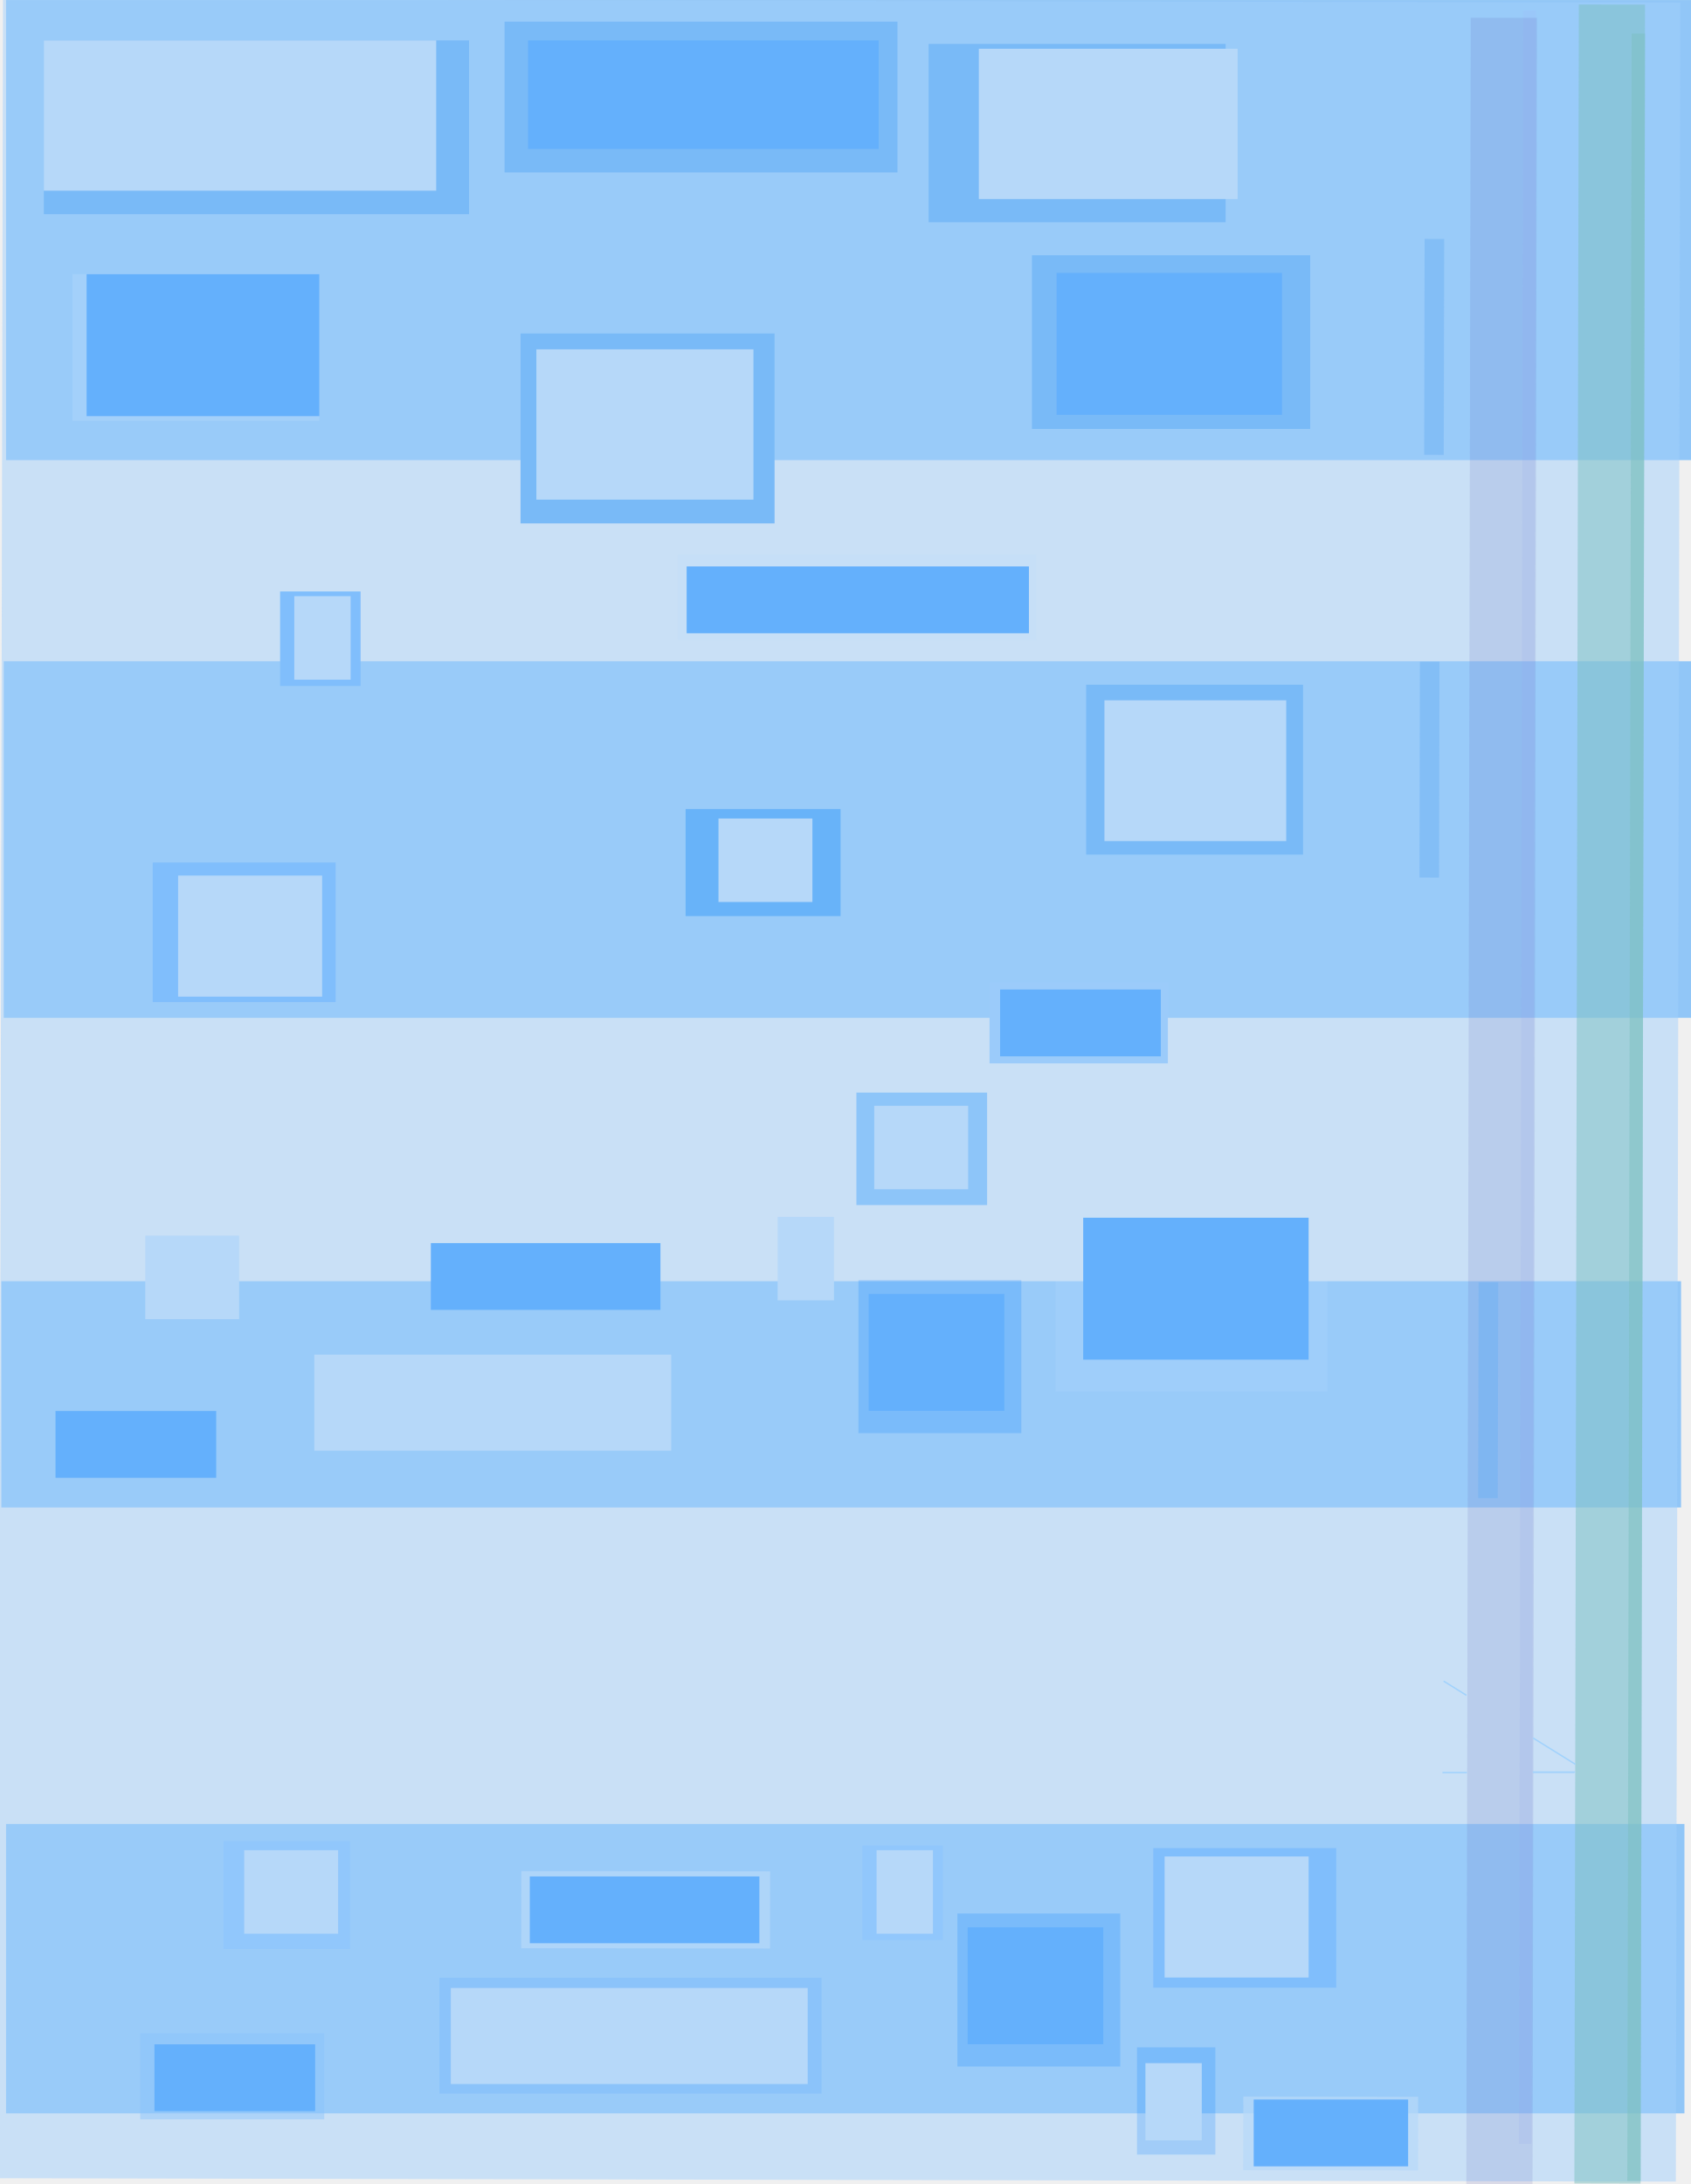
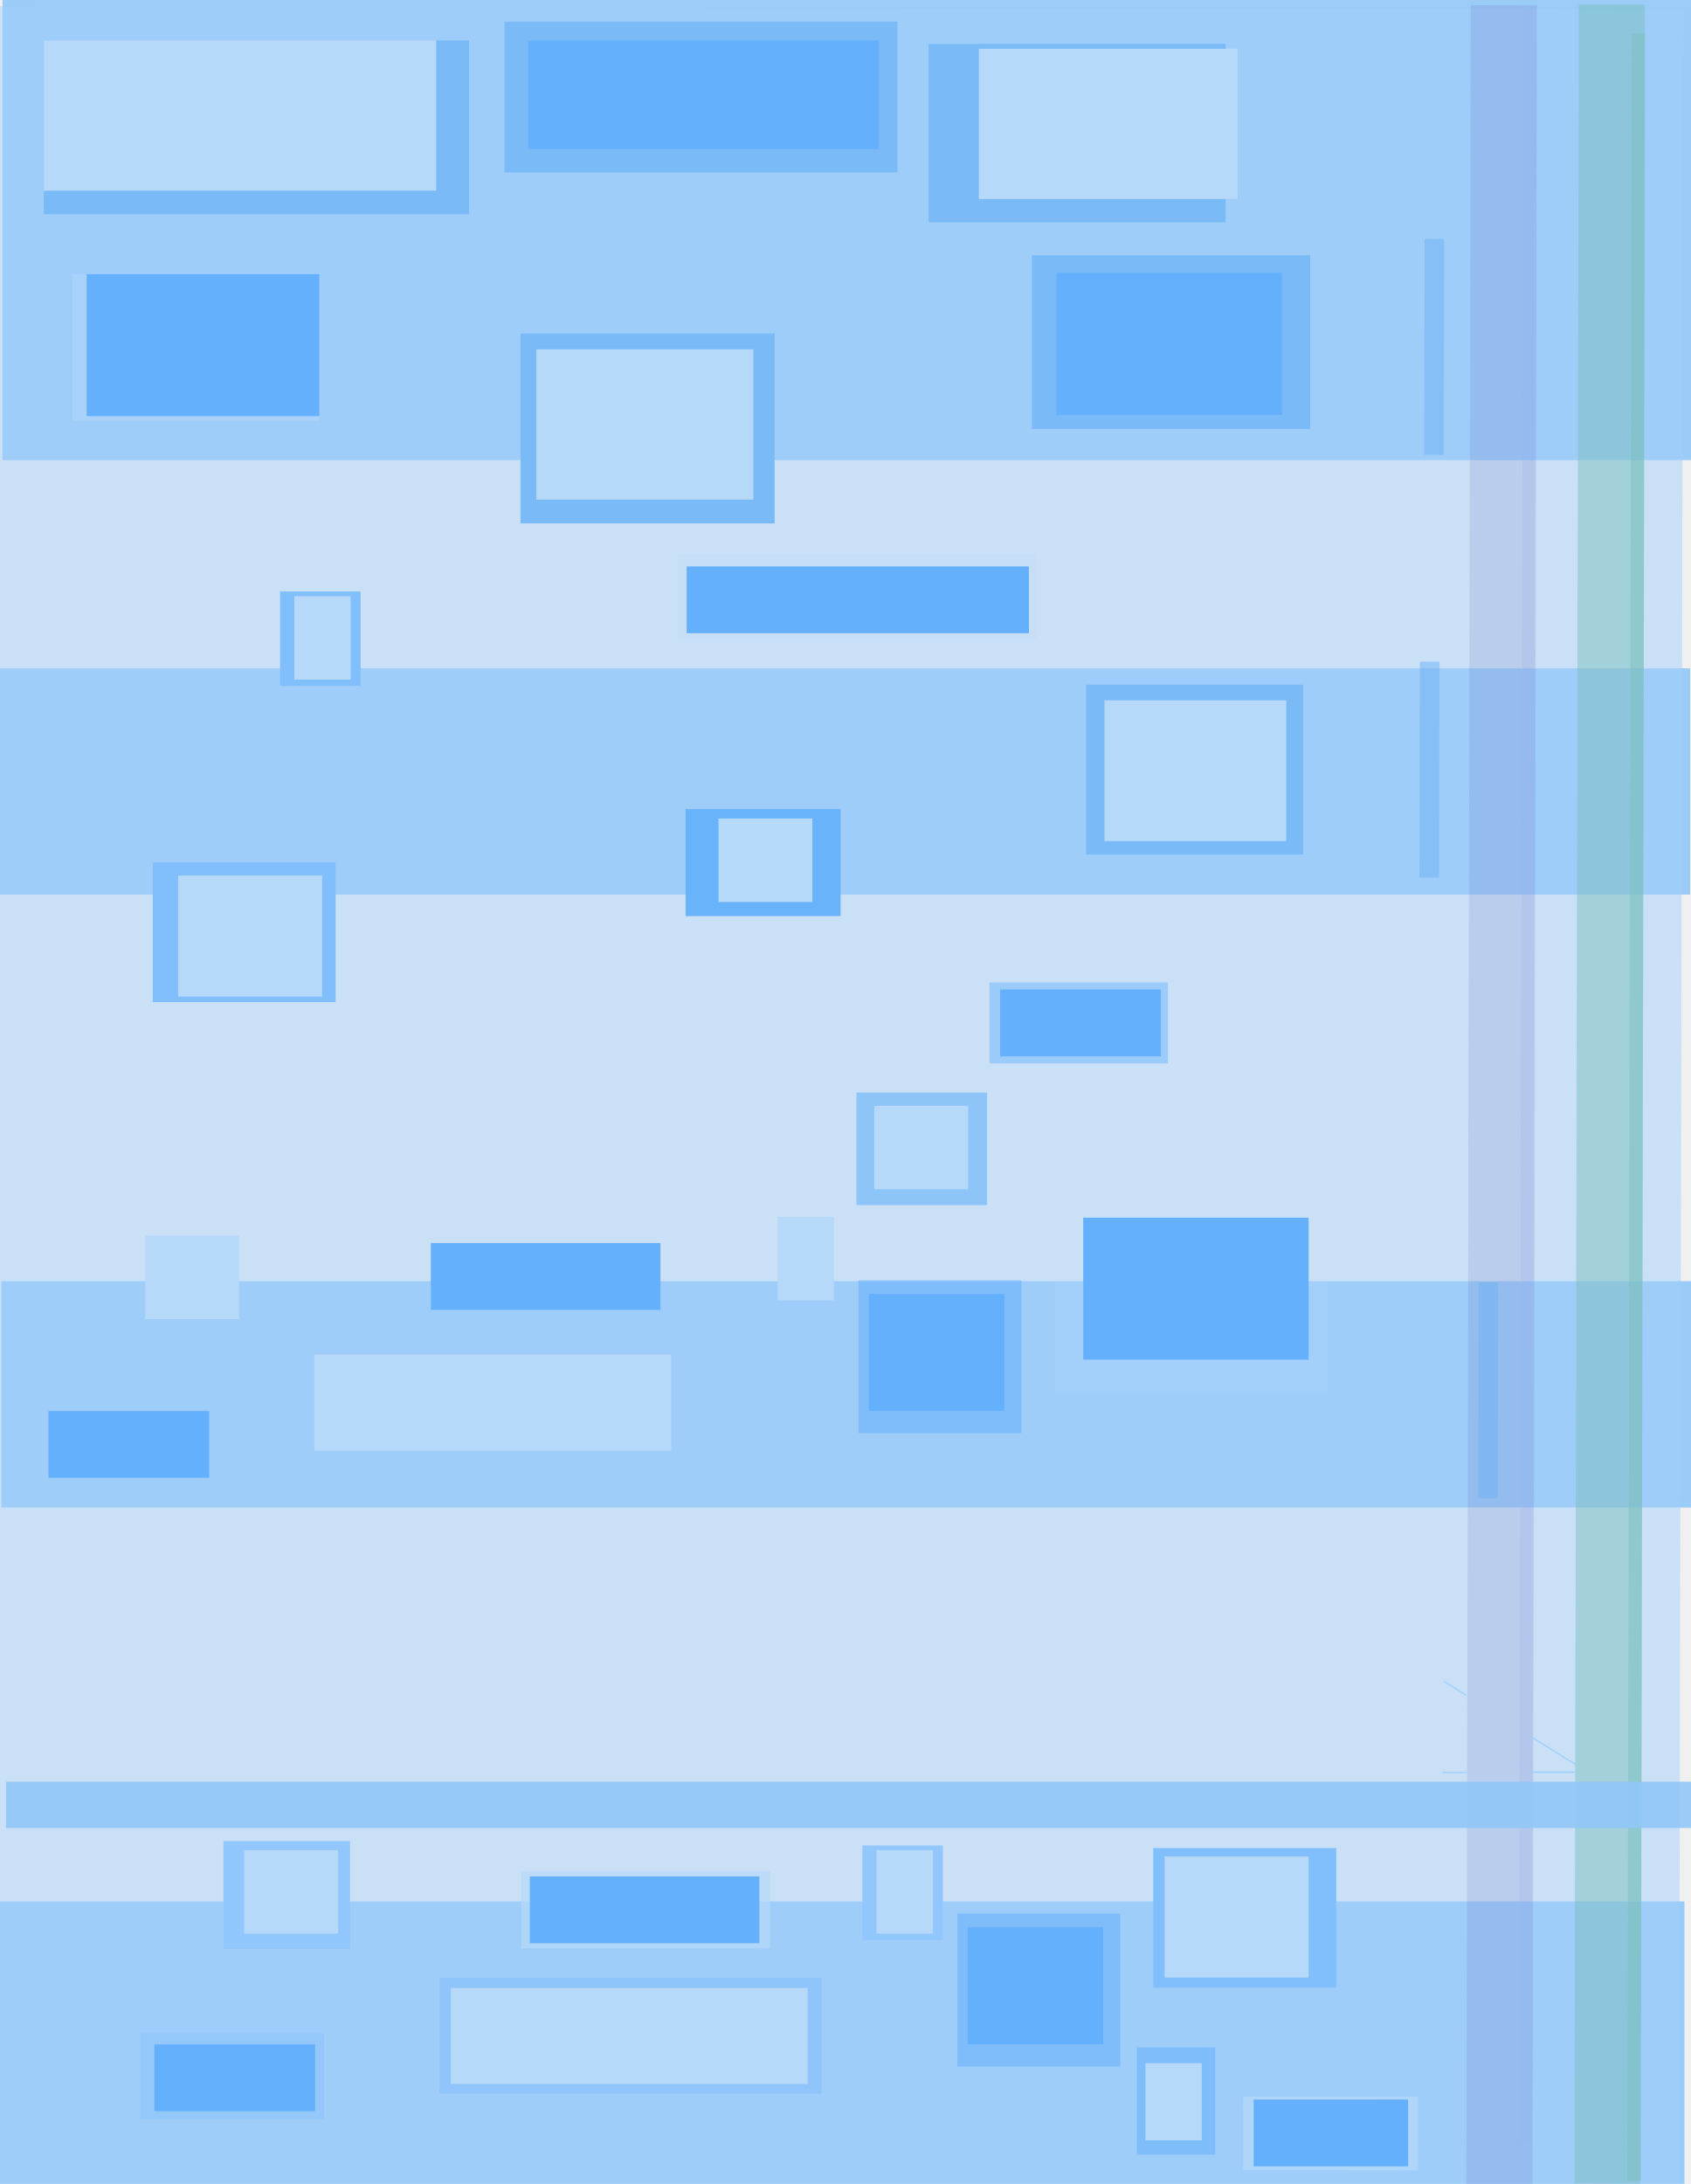
<svg xmlns="http://www.w3.org/2000/svg" width="480" height="620">
  <g stroke="null">
-     <rect stroke="#020101" id="svg_44" fill="#91c6f7" stroke-width="0" stroke-dasharray="null" stroke-linejoin="null" stroke-linecap="null" x="0.389" y="363.717" width="476.917" height="64.231" />
-     <rect stroke="#020101" id="svg_43" fill="#91c6f7" stroke-width="0" stroke-dasharray="null" stroke-linejoin="null" stroke-linecap="null" x="1.056" y="187.717" width="479.806" height="101.231" />
-     <rect fill="#91c6f7" stroke-width="0" stroke-dasharray="null" stroke-linejoin="null" stroke-linecap="null" x="1.722" y="517.791" width="476.546" height="82.157" id="svg_9" stroke="#020101" />
+     <rect opacity="0.9" stroke="#020101" id="svg_44" fill="#91c6f7" stroke-width="0" stroke-dasharray="null" stroke-linejoin="null" stroke-linecap="null" x="0.389" y="363.717" width="479.917" height="64.231" />
+     <rect opacity="0.9" stroke="#020101" id="svg_43" fill="#91c6f7" stroke-width="0" stroke-dasharray="null" stroke-linejoin="null" stroke-linecap="null" x="-0.944" y="189.717" width="480.806" height="64.231" />
+     <rect opacity="0.9" fill="#91c6f7" stroke-width="0" stroke-dasharray="null" stroke-linejoin="null" stroke-linecap="null" x="-0.278" y="539.791" width="478.546" height="80.157" id="svg_9" stroke="#020101" />
    <rect fill="#80befc" stroke-width="0" stroke-dasharray="null" stroke-linejoin="null" stroke-linecap="null" x="244.86" y="523.908" width="22.857" height="26.833" id="svg_47" stroke="#020101" />
    <rect opacity="0.4" fill="#67b1fc" stroke-width="0" stroke-dasharray="null" stroke-linejoin="null" stroke-linecap="null" x="39.829" y="577.205" width="52.248" height="24.442" id="svg_26" stroke="#020101" />
-     <rect stroke="#020101" id="svg_42" fill="#91c6f7" stroke-width="0" stroke-dasharray="null" stroke-linejoin="null" stroke-linecap="null" x="1.722" y="0.013" width="478.917" height="130.602" />
+     <rect stroke="#020101" opacity="0.9" id="svg_42" fill="#91c6f7" stroke-width="0" stroke-dasharray="null" stroke-linejoin="null" stroke-linecap="null" x="0.722" y="0.013" width="479.917" height="130.602" />
    <rect fill="#79baf7" stroke-width="0" stroke-dasharray="null" stroke-linejoin="null" stroke-linecap="null" x="243.16" y="310.165" width="37.108" height="31.93" id="svg_10" stroke="#020101" />
    <rect opacity="0.1" fill="#ffffff" stroke-width="0" stroke-dasharray="null" stroke-linejoin="null" stroke-linecap="null" x="299.704" y="337.393" width="77.185" height="57.63" id="svg_17" stroke="#020101" />
    <rect fill="#95c7f9" stroke-width="0" stroke-dasharray="null" stroke-linejoin="null" stroke-linecap="null" x="280.963" y="278.911" width="50.63" height="22.963" id="svg_11" stroke="#020101" />
    <rect height="3.6" width="605.566" y="304.004" x="130.899" opacity="0.15" stroke-linecap="null" stroke-linejoin="null" stroke-dasharray="null" stroke-width="0" fill="#9898f9" transform="rotate(-89.883 433.6824,305.804) " id="svg_65" stroke="#020101" />
    <rect opacity="0.2" fill="#007fff" stroke-width="0" stroke-dasharray="null" stroke-linejoin="null" stroke-linecap="null" x="124.766" y="561.455" width="108.498" height="32.88" id="svg_25" stroke="#020101" />
    <rect fill="#80befc" stroke-width="0" stroke-dasharray="null" stroke-linejoin="null" stroke-linecap="null" x="63.454" y="522.643" width="35.935" height="30.63" id="svg_22" stroke="#020101" />
-     <rect stroke="#020101" height="476.23" width="618.583" y="71.438" x="-70.954" opacity="0.5" stroke-linecap="null" stroke-linejoin="null" stroke-dasharray="null" stroke-width="0" fill="#a1cffc" transform="rotate(-89.883 238.3376,309.5527) " id="svg_3" />
+     <rect stroke="#020101" height="478.23" width="618.583" y="72.44" x="-71.065" opacity="0.5" stroke-linecap="null" stroke-linejoin="null" stroke-dasharray="null" stroke-width="0" fill="#a1cffc" transform="rotate(-89.883 238.2265,311.5547) " id="svg_3" />
    <rect stroke="#020101" id="svg_37" fill="#79baf7" stroke-width="0" stroke-dasharray="null" stroke-linejoin="null" stroke-linecap="null" x="143.259" y="6.133" width="111.556" height="42.815" />
    <rect fill="#64b0fc" stroke-width="0" stroke-dasharray="null" stroke-linejoin="null" stroke-linecap="null" x="149.926" y="11.467" width="99.556" height="30.815" id="svg_12" stroke="#020101" />
    <rect stroke="#020101" id="svg_40" fill="#79baf7" stroke-width="0" stroke-dasharray="null" stroke-linejoin="null" stroke-linecap="null" x="12.444" y="11.467" width="120.741" height="49.333" />
    <rect fill="#b6d8f9" stroke-width="0" stroke-dasharray="null" stroke-linejoin="null" stroke-linecap="null" x="12.444" y="11.467" width="111.407" height="42.667" id="svg_13" stroke="#020101" />
    <rect stroke="#020101" id="svg_27" fill="#79baf7" stroke-width="0" stroke-dasharray="null" stroke-linejoin="null" stroke-linecap="null" x="147.796" y="94.67" width="72.13" height="53.917" />
    <rect fill="#b6d8f9" stroke-width="0" stroke-dasharray="null" stroke-linejoin="null" stroke-linecap="null" x="152.296" y="99.17" width="61.63" height="42.667" id="svg_15" stroke="#020101" />
    <rect stroke="#020101" id="svg_30" fill="#79baf7" stroke-width="0" stroke-dasharray="null" stroke-linejoin="null" stroke-linecap="null" x="263.667" y="12.467" width="84.333" height="50.63" />
    <rect fill="#b6d8f9" stroke-width="0" stroke-dasharray="null" stroke-linejoin="null" stroke-linecap="null" x="277.926" y="13.837" width="73.481" height="42.667" id="svg_16" stroke="#020101" />
    <rect stroke="#020101" opacity="0.1" id="svg_41" fill="#ffffff" stroke-width="0" stroke-dasharray="null" stroke-linejoin="null" stroke-linecap="null" x="20.593" y="77.837" width="70.074" height="41.63" />
    <rect stroke="#020101" fill="#64b0fc" stroke-width="0" stroke-dasharray="null" stroke-linejoin="null" stroke-linecap="null" x="24.593" y="77.837" width="66.074" height="40.296" id="svg_19" />
    <rect stroke="#020101" id="svg_21" fill="#79baf7" stroke-width="0" stroke-dasharray="null" stroke-linejoin="null" stroke-linecap="null" x="308.389" y="194.383" width="61.583" height="48.231" />
    <rect stroke="#020101" fill="#b6d8f9" stroke-width="0" stroke-dasharray="null" stroke-linejoin="null" stroke-linecap="null" x="313.583" y="198.803" width="51.615" height="39.966" id="svg_20" />
    <rect stroke="#020101" id="svg_29" fill="#79baf7" stroke-width="0" stroke-dasharray="null" stroke-linejoin="null" stroke-linecap="null" x="293" y="72.467" width="79" height="49.296" />
    <rect fill="#64b0fc" stroke-width="0" stroke-dasharray="null" stroke-linejoin="null" stroke-linecap="null" x="300" y="77.467" width="64" height="40.296" id="svg_23" stroke="#020101" />
    <rect stroke="#020101" opacity="0.1" id="svg_28" fill="#aad4ff" stroke-width="0" stroke-dasharray="null" stroke-linejoin="null" stroke-linecap="null" x="192.432" y="157.425" width="101.826" height="24.291" />
    <rect fill="#64b0fc" stroke-width="0" stroke-dasharray="null" stroke-linejoin="null" stroke-linecap="null" x="194.963" y="160.8" width="97.185" height="18.963" id="svg_24" stroke="#020101" />
    <rect fill="#64b0fc" stroke-width="0" stroke-dasharray="null" stroke-linejoin="null" stroke-linecap="null" x="283.963" y="280.911" width="45.63" height="18.963" id="svg_31" stroke="#020101" />
    <rect stroke="#020101" id="svg_46" fill="#68b3f9" stroke-width="0" stroke-dasharray="null" stroke-linejoin="null" stroke-linecap="null" x="194.667" y="229.689" width="44" height="30.37" />
    <rect stroke="#020101" fill="#b6d8f9" stroke-width="0" stroke-dasharray="null" stroke-linejoin="null" stroke-linecap="null" x="204" y="232.356" width="26.667" height="23.704" id="svg_32" />
    <rect fill="#64b0fc" stroke-width="0" stroke-dasharray="null" stroke-linejoin="null" stroke-linecap="null" x="307.556" y="345.689" width="64" height="40.296" stroke="#020101" id="svg_33" />
    <rect fill="#b6d8f9" stroke-width="0" stroke-dasharray="null" stroke-linejoin="null" stroke-linecap="null" x="248.222" y="313.911" width="26.667" height="23.704" stroke="#020101" id="svg_34" />
    <rect fill="#b6d8f9" stroke-width="0" stroke-dasharray="null" stroke-linejoin="null" stroke-linecap="null" x="69.333" y="525.244" width="26.667" height="23.704" stroke="#020101" id="svg_36" />
    <rect fill="#b6d8f9" stroke-width="0" stroke-dasharray="null" stroke-linejoin="null" stroke-linecap="null" x="128" y="564.356" width="101.333" height="27.259" id="svg_39" stroke="#020101" />
-     <rect height="18.793" width="618.583" y="304.956" x="117.067" opacity="0.15" stroke-linecap="null" stroke-linejoin="null" stroke-dasharray="null" stroke-width="0" fill="#5c5cb5" transform="rotate(-89.883 426.3584,314.3529) " stroke="#020101" id="svg_7" />
+     <rect stroke="#020101" height="18.793" width="622.139" y="303.179" x="115.293" opacity="0.15" stroke-linecap="null" stroke-linejoin="null" stroke-dasharray="null" stroke-width="0" fill="#5c5cb5" transform="rotate(-89.883 426.362,312.5752) " id="svg_7" />
    <rect height="18.793" width="618.583" y="301.182" x="147.752" opacity="0.5" stroke-linecap="null" stroke-linejoin="null" stroke-dasharray="null" stroke-width="0" fill="#7cbfbf" transform="rotate(-89.883 457.0434,310.5783) " id="svg_6" stroke="#020101" />
    <rect fill="#64b0fc" stroke-width="0" stroke-dasharray="null" stroke-linejoin="null" stroke-linecap="null" x="43.852" y="580.356" width="45.63" height="18.963" stroke="#020101" id="svg_35" />
    <rect fill="#b6d8f9" stroke-width="0" stroke-dasharray="null" stroke-linejoin="null" stroke-linecap="null" x="248.889" y="525.244" width="16" height="23.704" id="svg_49" stroke="#020101" />
    <rect fill="#b6d8f9" stroke-width="0" stroke-dasharray="null" stroke-linejoin="null" stroke-linecap="null" x="172.372" y="506.829" width="21.907" height="70.65" id="svg_53" transform="rotate(90.06798 183.3252,542.1539) " stroke="#020101" opacity="0.7" />
    <rect fill="#64b0fc" stroke-width="0" stroke-dasharray="null" stroke-linejoin="null" stroke-linecap="null" x="150.428" y="532.687" width="65.185" height="18.963" id="svg_38" stroke="#020101" />
    <rect fill="#80befc" stroke-width="0" stroke-dasharray="null" stroke-linejoin="null" stroke-linecap="null" x="327.454" y="524.643" width="51.935" height="39.63" id="svg_54" stroke="#020101" />
    <rect fill="#b6d8f9" stroke-width="0" stroke-dasharray="null" stroke-linejoin="null" stroke-linecap="null" x="330.667" y="527.022" width="40.889" height="34.37" id="svg_51" stroke="#020101" />
    <rect opacity="0.2" fill="#007fff" stroke-width="0" stroke-dasharray="null" stroke-linejoin="null" stroke-linecap="null" x="271.829" y="543.205" width="46.248" height="43.442" id="svg_55" stroke="#020101" />
    <rect fill="#64b0fc" stroke-width="0" stroke-dasharray="null" stroke-linejoin="null" stroke-linecap="null" x="274.741" y="547.133" width="38.519" height="33.185" id="svg_48" stroke="#020101" />
    <rect opacity="0.2" fill="#007fff" stroke-width="0" stroke-dasharray="null" stroke-linejoin="null" stroke-linecap="null" x="322.829" y="581.205" width="22.248" height="30.442" id="svg_56" stroke="#020101" />
    <rect fill="#b6d8f9" stroke-width="0" stroke-dasharray="null" stroke-linejoin="null" stroke-linecap="null" x="325.222" y="585.689" width="16" height="21.926" id="svg_52" stroke="#020101" />
    <rect fill="#b6d8f9" stroke-width="0" stroke-dasharray="null" stroke-linejoin="null" stroke-linecap="null" x="367.369" y="580.822" width="20.908" height="49.65" transform="rotate(90.06798 377.8235,605.6469) " opacity="0.7" id="svg_57" stroke="#020101" />
    <rect fill="#64b0fc" stroke-width="0" stroke-dasharray="null" stroke-linejoin="null" stroke-linecap="null" x="355.963" y="596.022" width="43.852" height="18.963" id="svg_50" stroke="#020101" />
    <rect id="svg_58" fill="#80befc" stroke-width="0" stroke-dasharray="null" stroke-linejoin="null" stroke-linecap="null" x="79.527" y="167.908" width="22.857" height="26.833" stroke="#020101" />
    <rect id="svg_59" fill="#b6d8f9" stroke-width="0" stroke-dasharray="null" stroke-linejoin="null" stroke-linecap="null" x="83.556" y="169.244" width="16" height="23.704" stroke="#020101" />
    <rect stroke="#020101" id="svg_61" height="0.105" width="11.602" y="503.327" x="435.3" opacity="0.4" stroke-linecap="null" stroke-linejoin="null" stroke-dasharray="null" stroke-width="0" fill="#6eb1f4" />
    <rect fill="#a1d2fc" stroke-width="0" stroke-dasharray="null" stroke-linejoin="null" stroke-linecap="null" x="409.563" y="503" width="6.941" height="0.4" id="svg_60" stroke="#020101" />
    <rect fill="#a1d2fc" stroke-width="0" stroke-dasharray="null" stroke-linejoin="null" stroke-linecap="null" x="435.192" y="502.866" width="12.014" height="0.4" id="svg_62" stroke="#020101" />
    <rect fill="#a1d2fc" stroke-width="0" stroke-dasharray="null" stroke-linejoin="null" stroke-linecap="null" x="409.312" y="479.053" width="7.63" height="0.4" id="svg_63" transform="rotate(31.84505 413.1269,479.2535) " stroke="#020101" />
    <rect fill="#a1d2fc" stroke-width="0" stroke-dasharray="null" stroke-linejoin="null" stroke-linecap="null" x="434.229" y="496.925" width="14.144" height="0.4" transform="rotate(31.84505 441.3008,497.1253) " id="svg_64" stroke="#020101" />
    <rect height="3.796" width="609.585" y="312.416" x="159.768" opacity="0.5" stroke-linecap="null" stroke-linejoin="null" stroke-dasharray="null" stroke-width="0" fill="#7cbfbf" transform="rotate(-89.883 464.5602,314.3138) " id="svg_66" stroke="#020101" />
    <rect height="5.568" width="61.3" y="95.698" x="376.56" opacity="0.5" stroke-linecap="null" stroke-linejoin="null" stroke-dasharray="null" stroke-width="0" fill="#6eb1f4" transform="rotate(-89.883 407.21,98.48186) " id="svg_67" stroke="#020101" />
    <rect height="5.568" width="61.3" y="215.698" x="375.226" opacity="0.5" stroke-linecap="null" stroke-linejoin="null" stroke-dasharray="null" stroke-width="0" fill="#6eb1f4" transform="rotate(-89.883 405.8766,218.4819) " stroke="#020101" id="svg_68" />
    <rect height="5.568" width="61.3" y="391.864" x="391.893" opacity="0.5" stroke-linecap="null" stroke-linejoin="null" stroke-dasharray="null" stroke-width="0" fill="#6eb1f4" transform="rotate(-89.883 422.5433,394.6485) " stroke="#020101" id="svg_69" />
    <rect id="svg_2" fill="#b6d8f9" stroke-width="0" stroke-dasharray="null" stroke-linejoin="null" stroke-linecap="null" x="41.24" y="350.781" width="26.667" height="23.704" stroke="#020101" />
    <rect id="svg_4" fill="#b6d8f9" stroke-width="0" stroke-dasharray="null" stroke-linejoin="null" stroke-linecap="null" x="89.24" y="384.559" width="101.333" height="27.259" stroke="#020101" />
-     <rect id="svg_5" fill="#64b0fc" stroke-width="0" stroke-dasharray="null" stroke-linejoin="null" stroke-linecap="null" x="15.759" y="400.559" width="45.63" height="18.963" stroke="#020101" />
+     <rect id="svg_5" fill="#64b0fc" stroke-width="0" stroke-dasharray="null" stroke-linejoin="null" stroke-linecap="null" x="13.759" y="400.559" width="45.63" height="18.963" stroke="#020101" />
    <rect id="svg_8" fill="#b6d8f9" stroke-width="0" stroke-dasharray="null" stroke-linejoin="null" stroke-linecap="null" x="220.796" y="345.447" width="16" height="23.704" stroke="#020101" />
    <rect id="svg_14" fill="#64b0fc" stroke-width="0" stroke-dasharray="null" stroke-linejoin="null" stroke-linecap="null" x="122.335" y="352.89" width="65.185" height="18.963" stroke="#020101" />
    <rect id="svg_18" fill="#80befc" stroke-width="0" stroke-dasharray="null" stroke-linejoin="null" stroke-linecap="null" x="43.36" y="244.846" width="51.935" height="39.63" stroke="#020101" />
    <rect id="svg_45" fill="#b6d8f9" stroke-width="0" stroke-dasharray="null" stroke-linejoin="null" stroke-linecap="null" x="50.573" y="248.559" width="40.889" height="34.37" stroke="#020101" />
    <rect id="svg_70" opacity="0.2" fill="#007fff" stroke-width="0" stroke-dasharray="null" stroke-linejoin="null" stroke-linecap="null" x="243.735" y="363.408" width="46.248" height="43.442" stroke="#020101" />
    <rect id="svg_72" fill="#64b0fc" stroke-width="0" stroke-dasharray="null" stroke-linejoin="null" stroke-linecap="null" x="246.647" y="367.336" width="38.519" height="33.185" stroke="#020101" />
+     <rect opacity="0.9" fill="#91c6f7" stroke-width="0" stroke-dasharray="null" stroke-linejoin="null" stroke-linecap="null" x="1.722" y="505.791" width="478.546" height="13.157" id="svg_1" stroke="#020101" />
  </g>
</svg>
